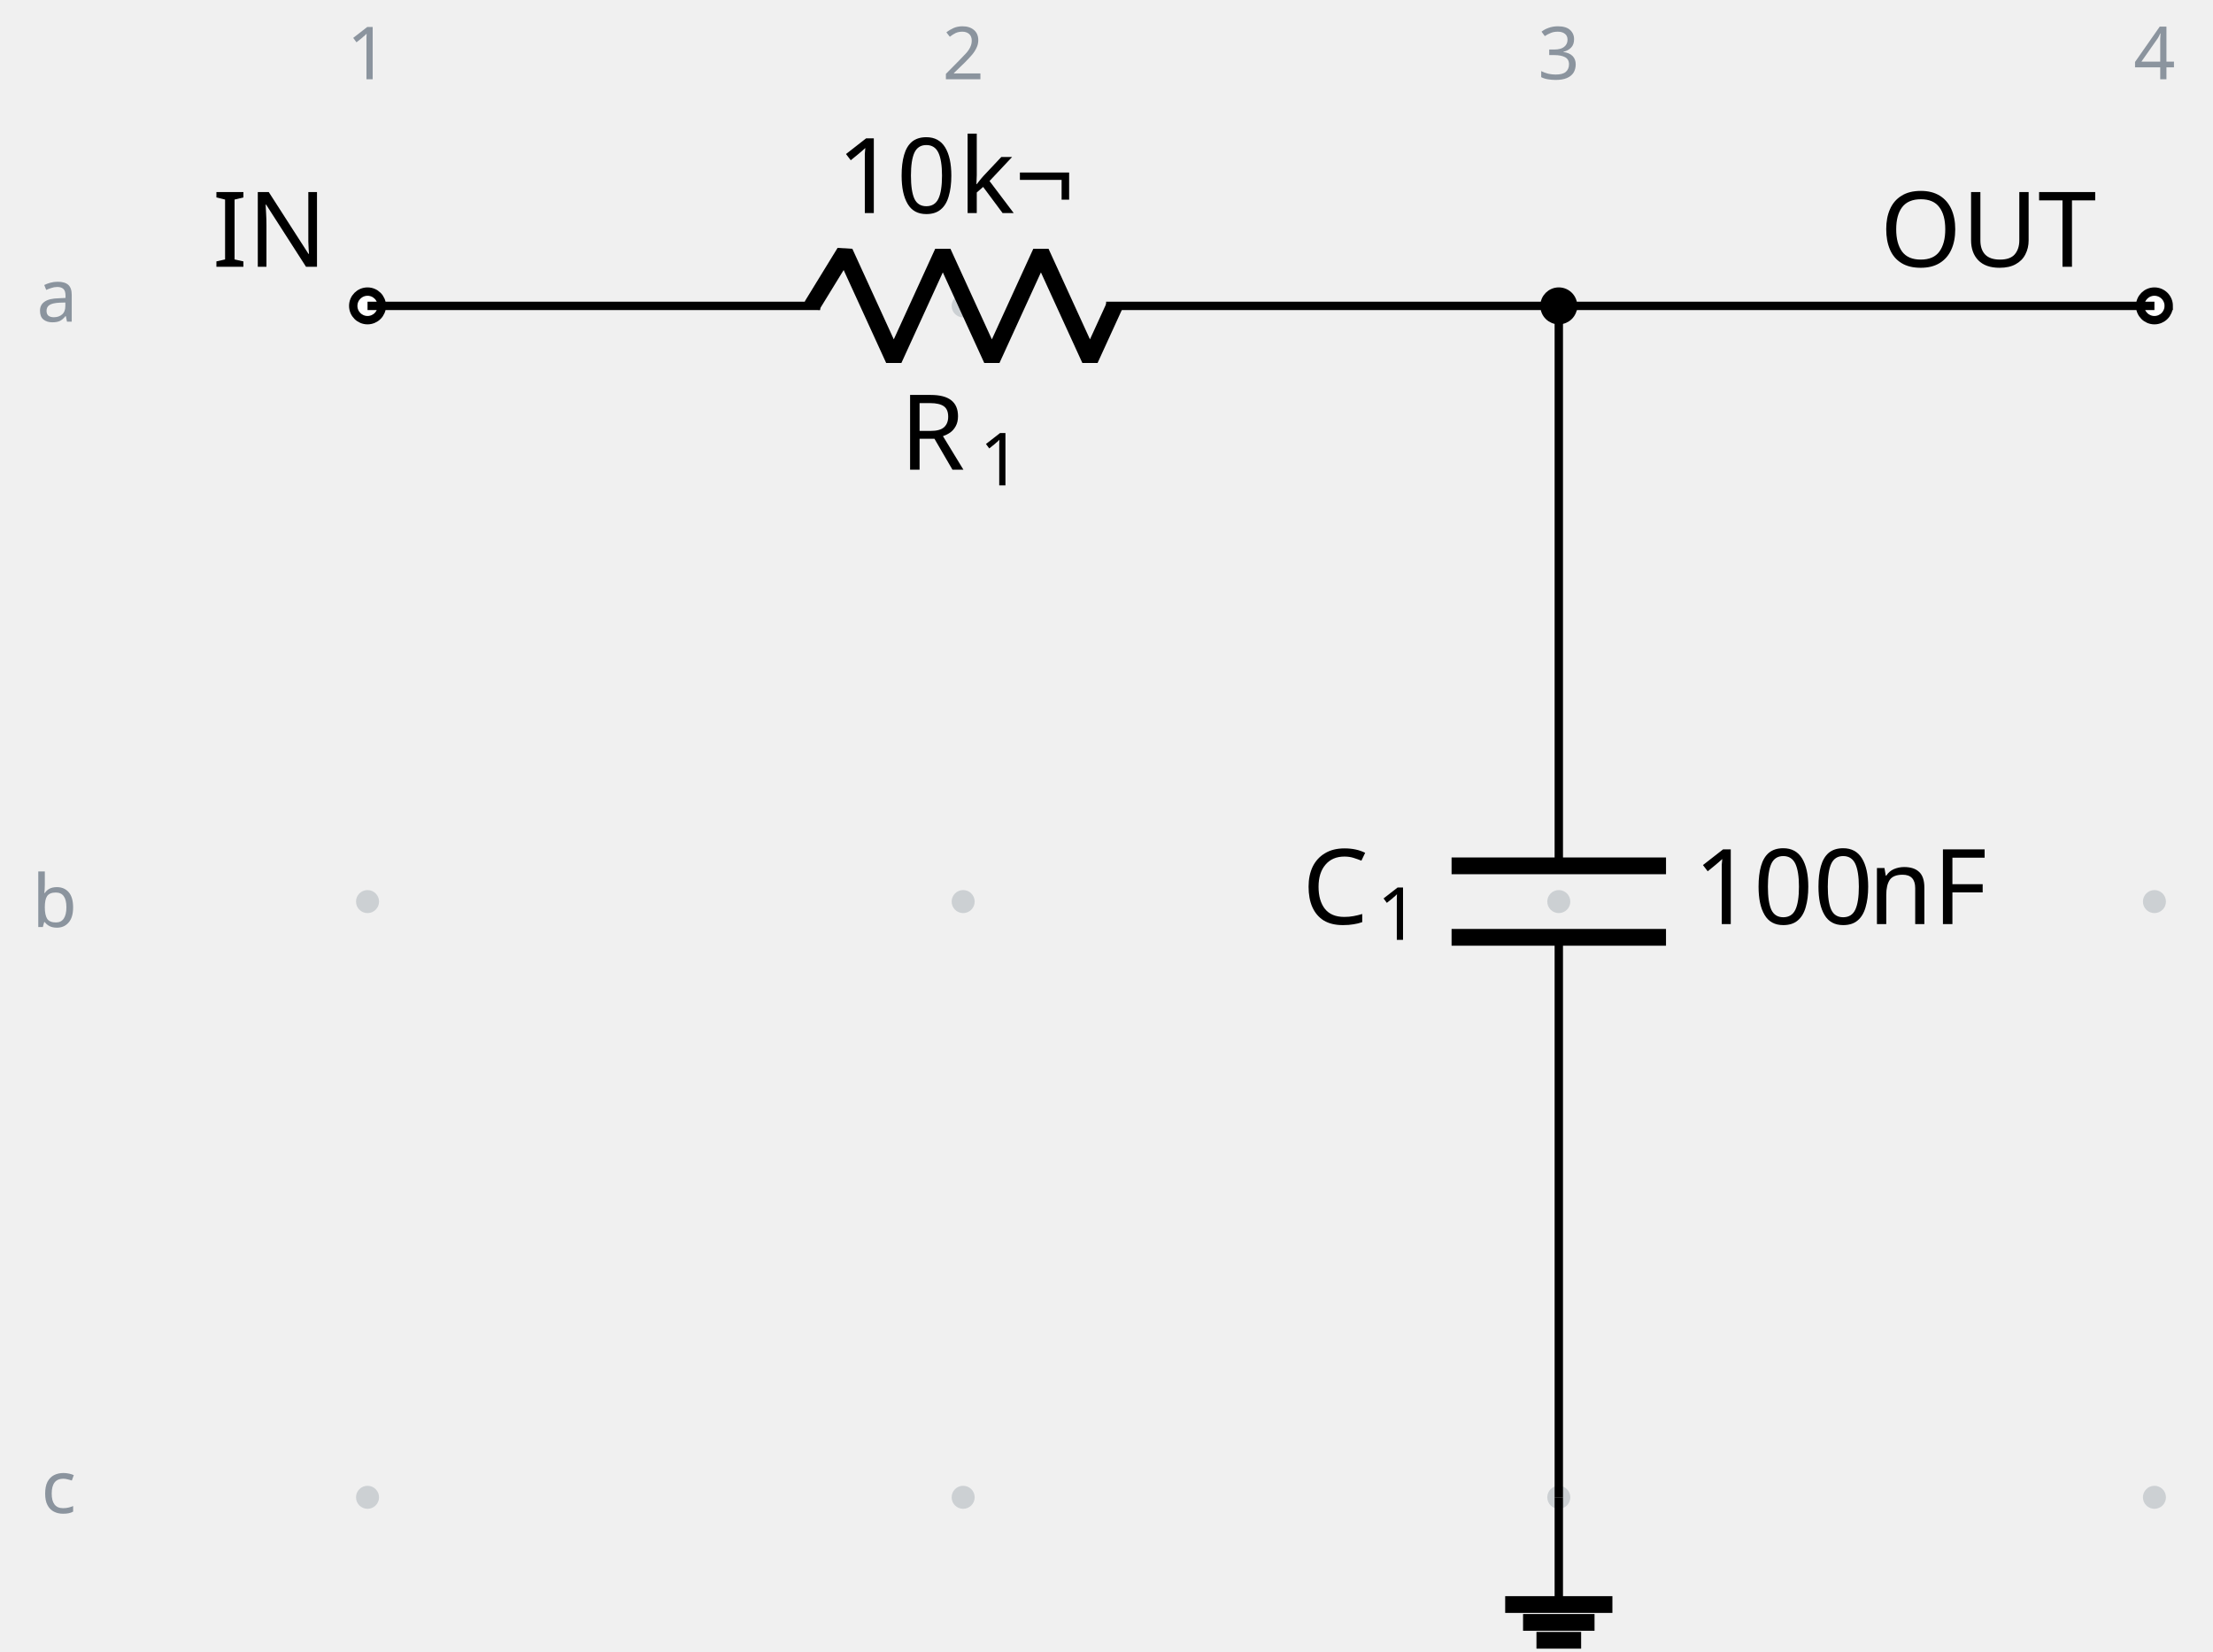
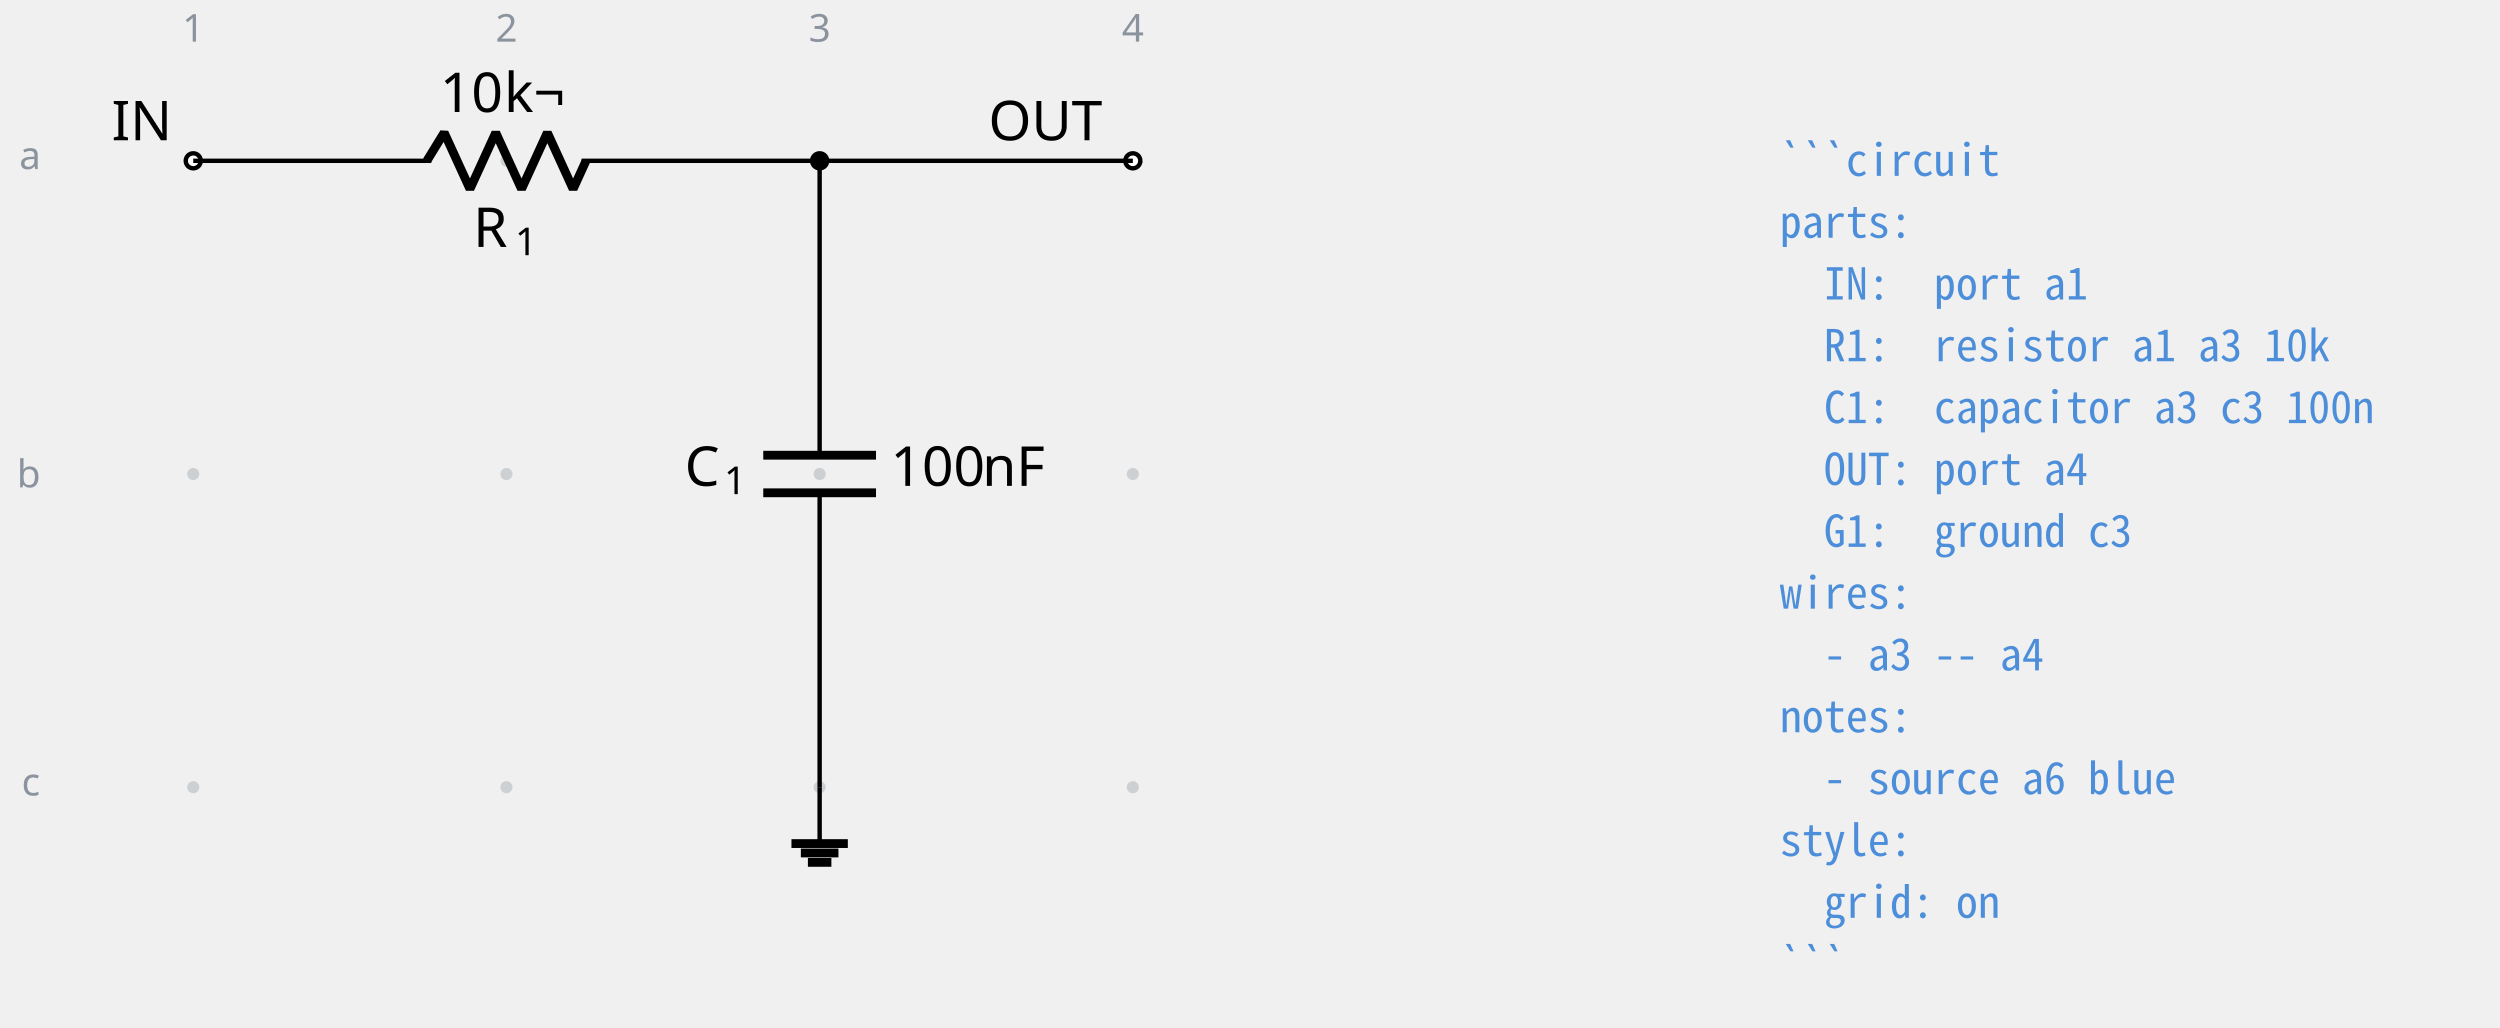
- <svg xmlns="http://www.w3.org/2000/svg" fill="currentColor" width="281.9" height="210.343" viewBox="-72 -72 211.425 157.757">
+ <svg xmlns="http://www.w3.org/2000/svg" fill="currentColor" width="605.647" height="248.996" viewBox="-72 -72 454.235 186.747">
  <g stroke="currentColor" stroke-miterlimit="10" stroke-width=".8">
    <path fill="#8b949e" fill-opacity=".35" stroke="none" stroke-opacity=".35" d="M-35.787-42.781a1.1 1.1 0 1 0-2.2 0 1.1 1.1 0 0 0 2.2 0M-35.787 14.124a1.1 1.1 0 1 0-2.2 0 1.1 1.1 0 0 0 2.2 0M-35.787 71.03a1.1 1.1 0 1 0-2.2 0 1.1 1.1 0 0 0 2.2 0M21.118-42.781a1.1 1.1 0 1 0-2.2 0 1.1 1.1 0 0 0 2.2 0M21.118 14.124a1.1 1.1 0 1 0-2.2 0 1.1 1.1 0 0 0 2.2 0M21.118 71.03a1.1 1.1 0 1 0-2.2 0 1.1 1.1 0 0 0 2.2 0M78.024-42.781a1.1 1.1 0 1 0-2.2 0 1.1 1.1 0 0 0 2.2 0M78.024 14.124a1.1 1.1 0 1 0-2.2 0 1.1 1.1 0 0 0 2.2 0M78.024 71.03a1.1 1.1 0 1 0-2.2 0 1.1 1.1 0 0 0 2.2 0M134.93-42.781a1.1 1.1 0 1 0-2.2 0 1.1 1.1 0 0 0 2.2 0M134.93 14.124a1.1 1.1 0 1 0-2.2 0 1.1 1.1 0 0 0 2.2 0M134.93 71.03a1.1 1.1 0 1 0-2.2 0 1.1 1.1 0 0 0 2.2 0m-1.1 0" />
    <g fill="#8b949e" stroke="#8b949e">
      <text x="-36.887" y="-42.781" fill="#8b949e" stroke="none" font-family="cmr7" font-size="7" transform="translate(-1.993 -21.645)">1</text>
    </g>
    <g fill="#8b949e" stroke="#8b949e">
      <text x="-36.887" y="-42.781" fill="#8b949e" stroke="none" font-family="cmr7" font-size="7" transform="translate(54.912 -21.645)">2</text>
    </g>
    <g fill="#8b949e" stroke="#8b949e">
      <text x="-36.887" y="-42.781" fill="#8b949e" stroke="none" font-family="cmr7" font-size="7" transform="translate(111.818 -21.645)">3</text>
    </g>
    <g fill="#8b949e" stroke="#8b949e">
      <text x="-36.887" y="-42.781" fill="#8b949e" stroke="none" font-family="cmr7" font-size="7" transform="translate(168.723 -21.645)">4</text>
    </g>
    <g fill="#8b949e" stroke="#8b949e">
      <text x="-36.887" y="-42.781" fill="#8b949e" stroke="none" font-family="cmr7" font-size="7" transform="translate(-31.62 1.507)">a</text>
    </g>
    <g fill="#8b949e" stroke="#8b949e">
      <text x="-36.887" y="-42.781" fill="#8b949e" stroke="none" font-family="cmr7" font-size="7" transform="translate(-32.05 59.336)">b</text>
    </g>
    <g fill="#8b949e" stroke="#8b949e">
      <text x="-36.887" y="-42.781" fill="#8b949e" stroke="none" font-family="cmr7" font-size="7" transform="translate(-31.189 115.318)">c</text>
    </g>
    <g fill="#ffffff">
      <path d="M-35.522-42.781a1.365 1.365 0 1 0-2.73 0 1.365 1.365 0 0 0 2.73 0Zm-1.365 0" />
    </g>
    <text x="-36.887" y="-42.781" stroke="none" font-family="cmr10" font-size="10" transform="translate(-14.844 -3.733)">IN</text>
    <path fill="none" d="M-36.887-42.781h.4m-.4 0H6.36m27.315 0h43.248m-.4 0h.4" />
    <g stroke-linejoin="bevel" stroke-width="1.6">
      <path fill="none" d="m5.561-42.781 3.143-5.122L13.39-37.66l4.685-10.243 4.686 10.243 4.686-10.243 4.686 10.243 2.343-5.121" />
    </g>
    <g stroke="none">
      <text x="-36.887" y="-42.781" font-family="cmmi10" font-size="10" transform="translate(50.866 15.648)">R</text>
      <text x="-29.294" y="-41.281" font-family="cmr7" font-size="7" transform="translate(50.866 15.648)">1</text>
    </g>
    <g stroke="none" font-family="cmr10" font-size="10">
      <text x="-36.887" y="-42.781" transform="translate(44.822 -8.863)">10</text>
      <text x="-25.221" y="-42.781" transform="translate(44.822 -8.863)">k¬</text>
    </g>
    <path fill="none" d="M76.924-42.781v.4m0-.4v53.49m0 6.83v53.49m0-.399v.4" />
    <g stroke-width="1.6">
      <path fill="none" d="M87.167 10.71H66.68m20.486 6.828H66.68" />
    </g>
    <g stroke="none">
      <text x="-36.887" y="-42.781" font-family="cmmi10" font-size="10" transform="translate(89.296 59.058)">C</text>
      <text x="-29.74" y="-41.281" font-family="cmr7" font-size="7" transform="translate(89.296 59.058)">1</text>
    </g>
    <g stroke="none" font-family="cmr10" font-size="10">
      <text x="-36.887" y="-42.781" transform="translate(126.693 59.058)">100</text>
      <text x="-20.22" y="-42.781" transform="translate(126.693 59.058)">nF</text>
    </g>
    <g fill="#ffffff">
      <path d="M135.195-42.781a1.365 1.365 0 1 0-2.731 0 1.365 1.365 0 0 0 2.73 0Zm-1.366 0" />
    </g>
    <text x="-36.887" y="-42.781" stroke="none" font-family="cmr10" font-size="10" transform="translate(144.483 -3.733)">OUT</text>
    <path fill="none" d="M76.924 71.03v10.243" />
    <path fill="none" stroke-width="1.6" d="M71.802 81.273h10.243M73.51 82.98h6.828m-5.548 1.707h4.268" />
    <path fill="none" d="M76.924-42.781h56.905" />
    <path d="M78.29-42.781a1.365 1.365 0 1 0-2.732 0 1.365 1.365 0 0 0 2.731 0Zm-1.366 0" />
+     <g>
+       <text x="-36.887" y="-42.781" fill="#4c8eda" stroke="none" font-family="'Noto Sans Mono CJK JP',ui-monospace,'SFMono-Regular',Consolas,'Liberation Mono',monospace" font-size="8" transform="translate(288.26 2.733)" xml:space="preserve">```circuit</text>
+     </g>
+     <g>
+       <text x="-36.887" y="-42.781" fill="#4c8eda" stroke="none" font-family="'Noto Sans Mono CJK JP',ui-monospace,'SFMono-Regular',Consolas,'Liberation Mono',monospace" font-size="8" transform="translate(288.26 13.972)" xml:space="preserve">parts:</text>
+     </g>
+     <g>
+       <text x="-36.887" y="-42.781" fill="#4c8eda" stroke="none" font-family="'Noto Sans Mono CJK JP',ui-monospace,'SFMono-Regular',Consolas,'Liberation Mono',monospace" font-size="8" transform="translate(288.26 25.21)" xml:space="preserve">  IN:  port a1</text>
+     </g>
+     <g>
+       <text x="-36.887" y="-42.781" fill="#4c8eda" stroke="none" font-family="'Noto Sans Mono CJK JP',ui-monospace,'SFMono-Regular',Consolas,'Liberation Mono',monospace" font-size="8" transform="translate(288.26 36.422)" xml:space="preserve">  R1:  resistor a1 a3 10k</text>
+     </g>
+     <g>
+       <text x="-36.887" y="-42.781" fill="#4c8eda" stroke="none" font-family="'Noto Sans Mono CJK JP',ui-monospace,'SFMono-Regular',Consolas,'Liberation Mono',monospace" font-size="8" transform="translate(288.26 47.66)" xml:space="preserve">  C1:  capacitor a3 c3 100n</text>
+     </g>
+     <g>
+       <text x="-36.887" y="-42.781" fill="#4c8eda" stroke="none" font-family="'Noto Sans Mono CJK JP',ui-monospace,'SFMono-Regular',Consolas,'Liberation Mono',monospace" font-size="8" transform="translate(288.26 58.899)" xml:space="preserve">  OUT: port a4</text>
+     </g>
+     <g>
+       <text x="-36.887" y="-42.781" fill="#4c8eda" stroke="none" font-family="'Noto Sans Mono CJK JP',ui-monospace,'SFMono-Regular',Consolas,'Liberation Mono',monospace" font-size="8" transform="translate(288.26 70.138)" xml:space="preserve">  G1:  ground c3</text>
+     </g>
+     <g>
+       <text x="-36.887" y="-42.781" fill="#4c8eda" stroke="none" font-family="'Noto Sans Mono CJK JP',ui-monospace,'SFMono-Regular',Consolas,'Liberation Mono',monospace" font-size="8" transform="translate(288.26 81.377)" xml:space="preserve">wires:</text>
+     </g>
+     <g>
+       <text x="-36.887" y="-42.781" fill="#4c8eda" stroke="none" font-family="'Noto Sans Mono CJK JP',ui-monospace,'SFMono-Regular',Consolas,'Liberation Mono',monospace" font-size="8" transform="translate(288.26 92.587)" xml:space="preserve">  - a3 -- a4</text>
+     </g>
+     <g>
+       <text x="-36.887" y="-42.781" fill="#4c8eda" stroke="none" font-family="'Noto Sans Mono CJK JP',ui-monospace,'SFMono-Regular',Consolas,'Liberation Mono',monospace" font-size="8" transform="translate(288.26 103.826)" xml:space="preserve">notes:</text>
+     </g>
+     <g>
+       <text x="-36.887" y="-42.781" fill="#4c8eda" stroke="none" font-family="'Noto Sans Mono CJK JP',ui-monospace,'SFMono-Regular',Consolas,'Liberation Mono',monospace" font-size="8" transform="translate(288.26 115.065)" xml:space="preserve">  - source a6 blue</text>
+     </g>
+     <g>
+       <text x="-36.887" y="-42.781" fill="#4c8eda" stroke="none" font-family="'Noto Sans Mono CJK JP',ui-monospace,'SFMono-Regular',Consolas,'Liberation Mono',monospace" font-size="8" transform="translate(288.26 126.304)" xml:space="preserve">style:</text>
+     </g>
+     <g>
+       <text x="-36.887" y="-42.781" fill="#4c8eda" stroke="none" font-family="'Noto Sans Mono CJK JP',ui-monospace,'SFMono-Regular',Consolas,'Liberation Mono',monospace" font-size="8" transform="translate(288.26 137.543)" xml:space="preserve">  grid: on</text>
+     </g>
+     <g>
+       <text x="-36.887" y="-42.781" fill="#4c8eda" stroke="none" font-family="'Noto Sans Mono CJK JP',ui-monospace,'SFMono-Regular',Consolas,'Liberation Mono',monospace" font-size="8" transform="translate(288.26 148.753)" xml:space="preserve">```</text>
+     </g>
  </g>
</svg>
